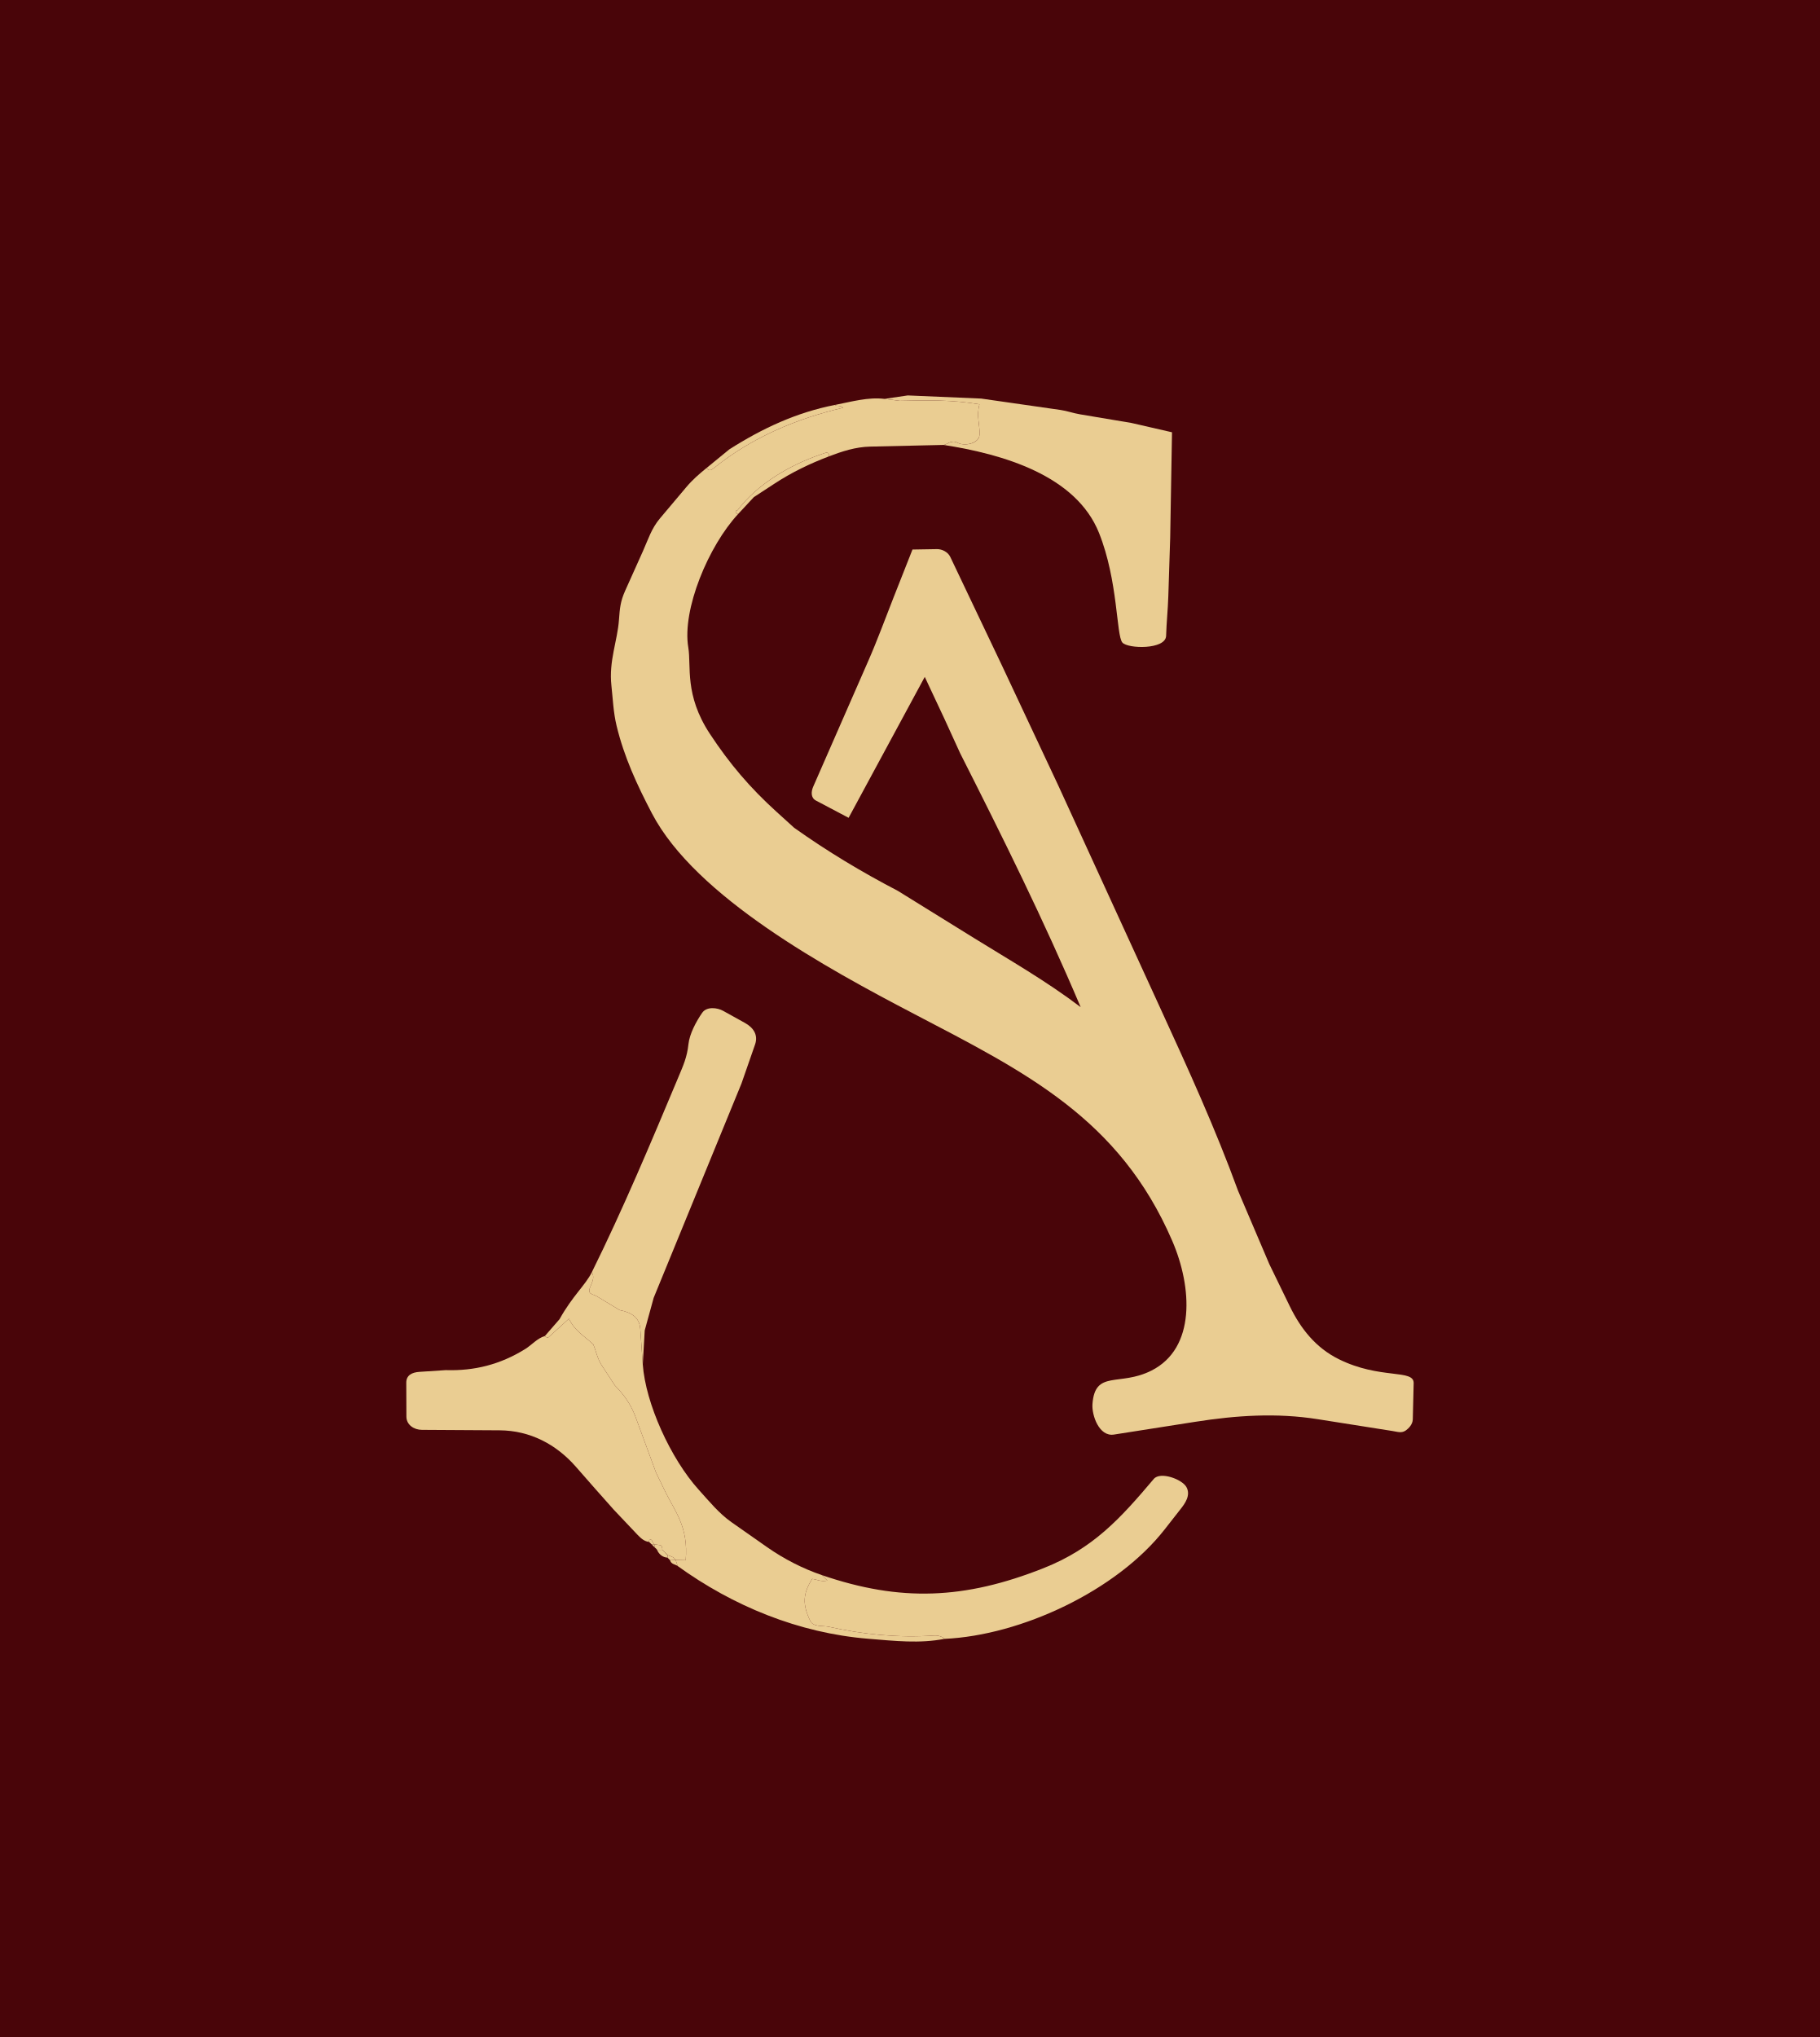
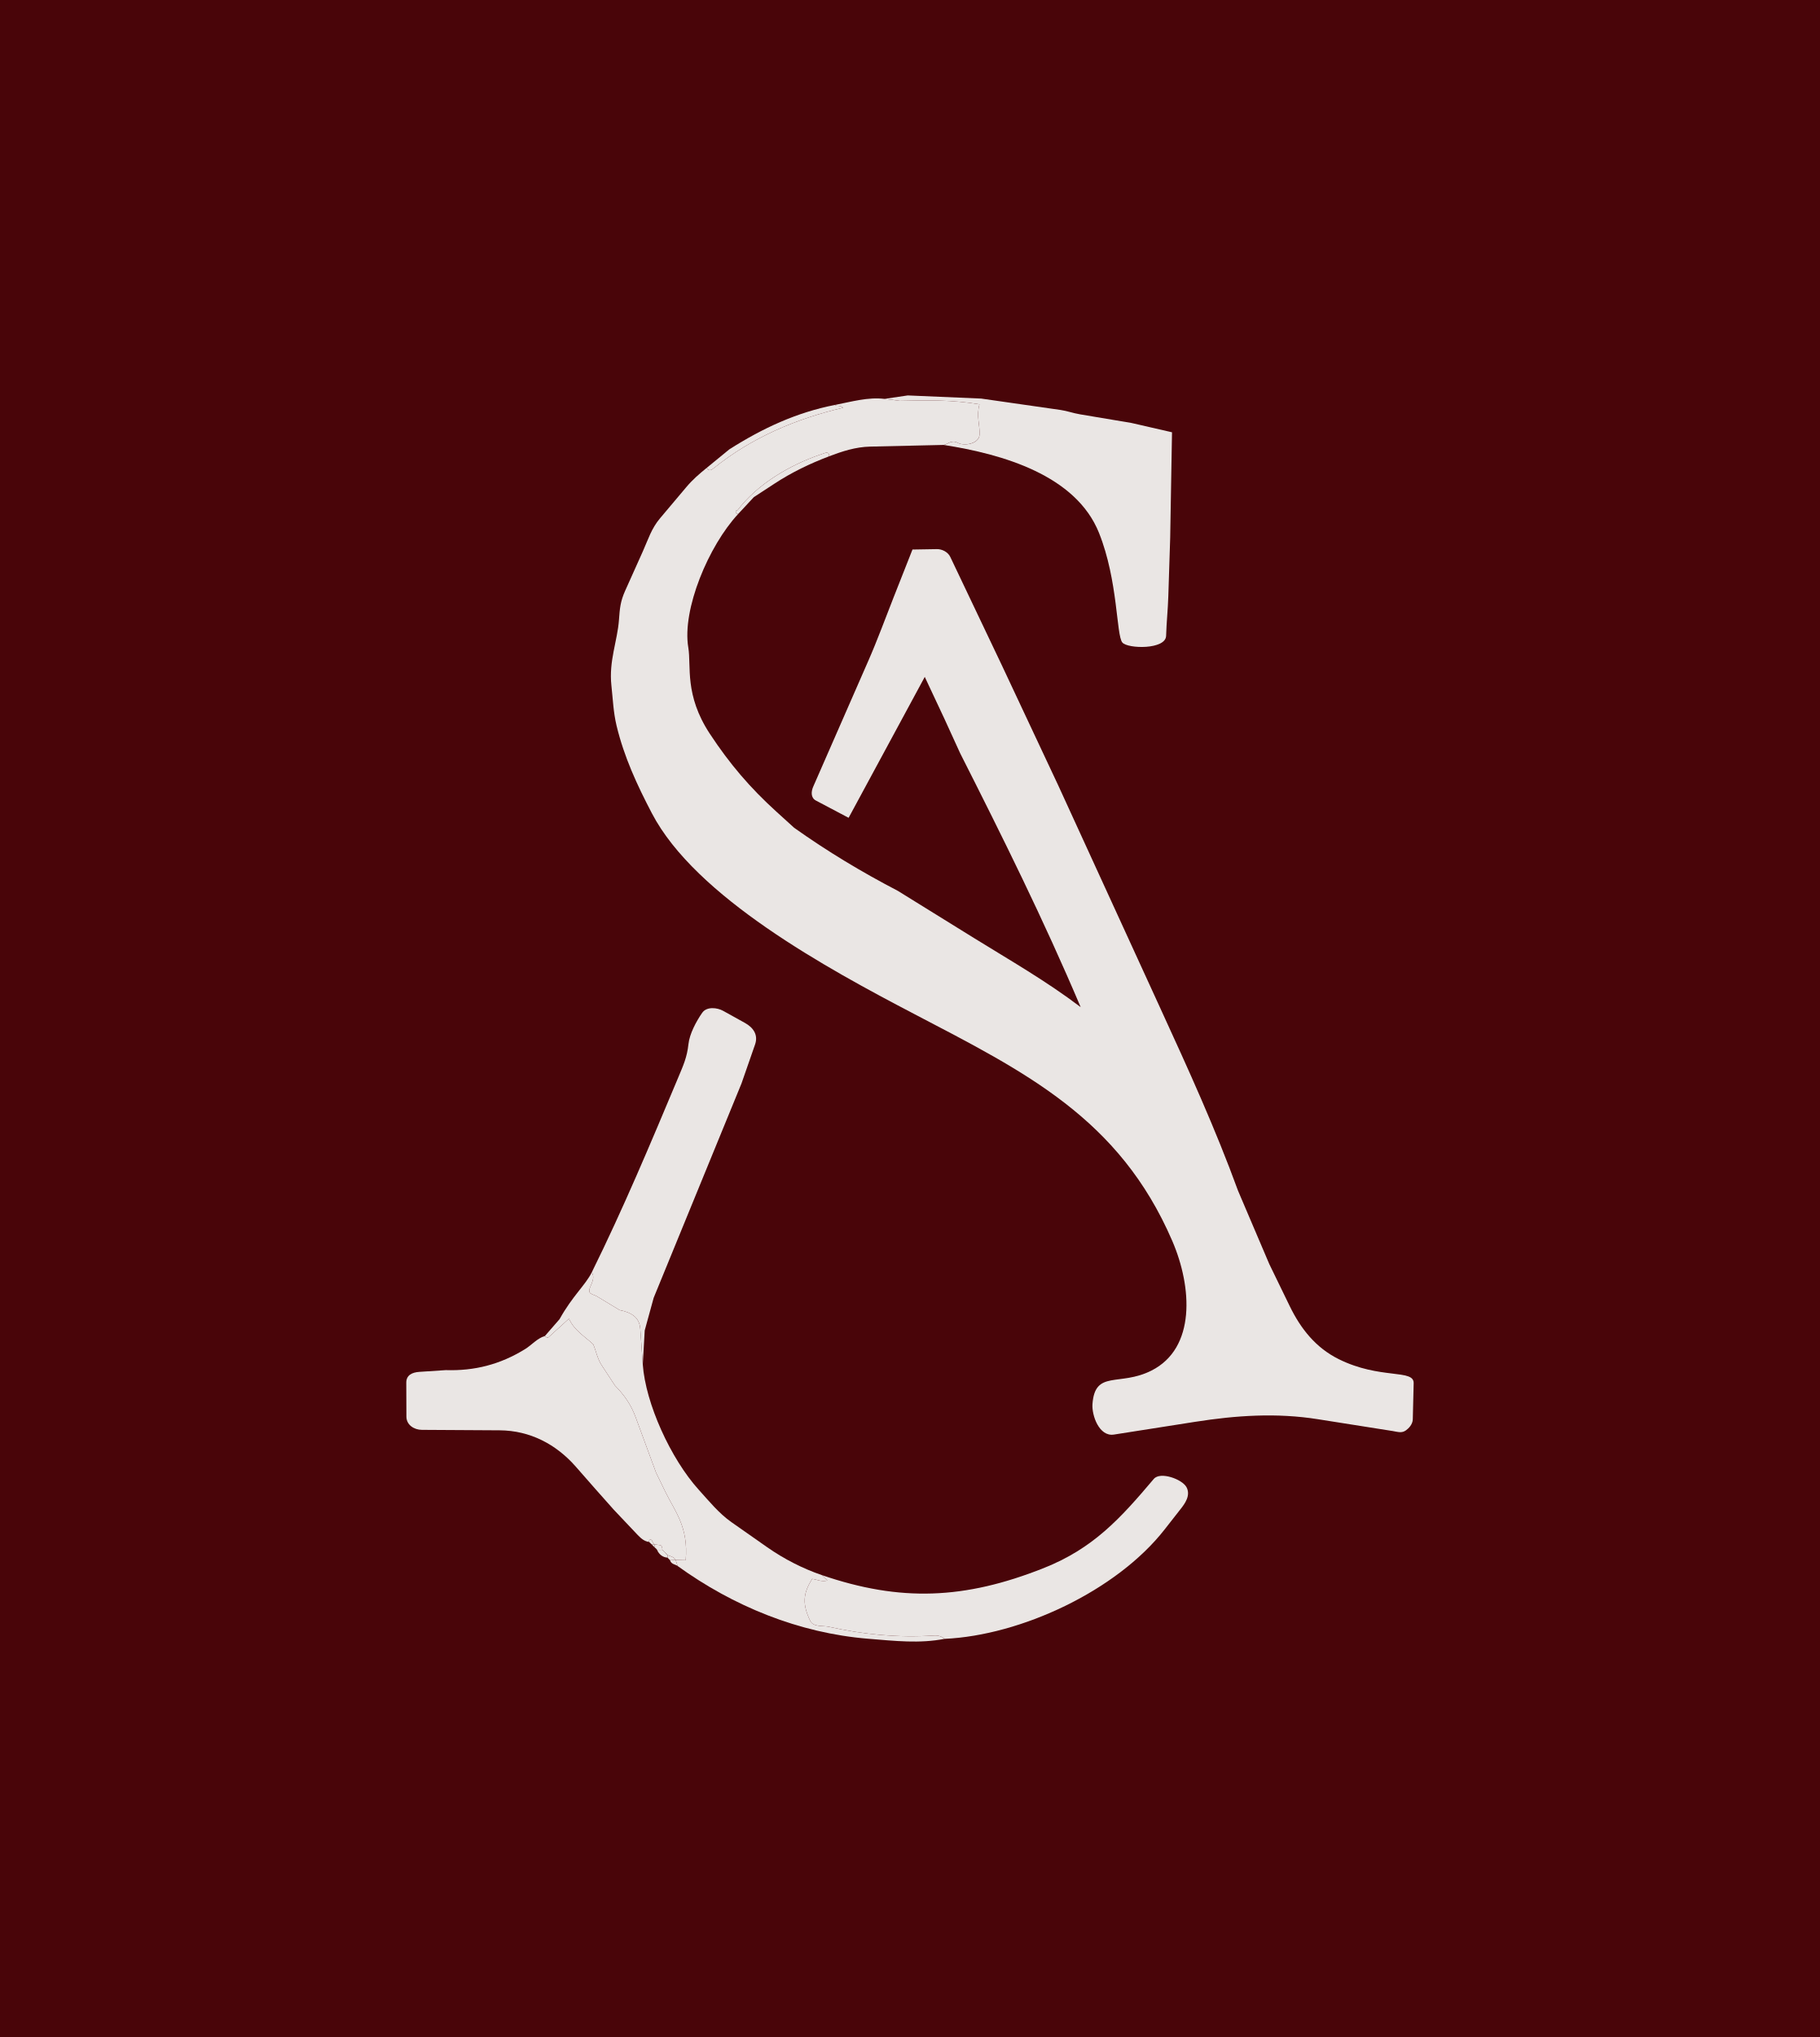
<svg xmlns="http://www.w3.org/2000/svg" id="Camada_1" data-name="Camada 1" viewBox="0 0 752.3 841.89">
  <defs>
    <style>
      .cls-1 {
        fill: #490509;
      }

      .cls-2 {
-         fill: #eacd92;
+         fill: #eae6e4;
      }
    </style>
  </defs>
  <rect class="cls-1" x="-22.35" y="-34.44" width="796.99" height="910.76" />
  <g>
    <path class="cls-2" d="M365.59,164.86l6.38.8c11.33-.29,21.84-.43,32.91,1.44-1.37,4.78.22,8.75.03,12.52s-6.31,4.88-9.02,3.4-4.49.84-5.85.87l-30.35.69c-6.01.13-11.56,1.95-17.02,4.03.33-1.27-.71-1.72-1.4-1.48l-2.01.69c-12.84,4.39-26.22,12.26-34.39,23.06-1.19,0-.86,1.48.24,1.57-12.25,13.18-23.23,39.46-20.6,55.13,1.3,7.76-1.69,19.59,8.92,35.71,8.2,12.45,16.62,22.3,27.54,32.21l7.3,6.62c13.81,9.81,27.85,18.25,42.88,26.08l31.39,19.45c14.96,9.27,29.64,17.61,44.16,28.59-15.38-36.29-32.27-70.26-49.78-104.86l-6.48-14.18-8.18-17.44-31.48,58.24-13.51-7.13c-2.17-1.15-2.02-3.7-1.12-5.74l22.71-51.86c3.88-8.84,6.95-17.34,10.48-26.28l7.84-19.87,10.1-.17c2.03-.04,4.52,1.12,5.51,3.19l21.51,45.2,23.16,49.33,42.39,92.51c11.48,25.05,22.49,49.15,31.91,74.96l12.91,30.29,8.44,17.37c4.59,9.44,10.81,17.25,20.28,21.94,17.07,8.47,31.1,4.02,30.96,9.91l-.36,14.97c-.05,2.1-1.73,3.75-2.84,4.55-1.76,1.27-3.42.6-5.56.26l-30.83-4.87c-17.1-2.71-33.7-1.59-50.75,1.08l-33.57,5.27c-6.11.95-9.2-7.98-8.86-12.62,1.05-14.26,11.18-7.16,24.4-13.84,18.35-9.26,16.86-34.42,8.58-53.6-21.86-50.68-60.66-69.72-106.9-93.89-35.64-18.63-90.14-48.23-108.2-82.83-6.16-11.78-11.5-23.31-14.6-36.22-1.35-5.65-1.52-11.02-2.13-16.57-1.11-10.21,2.5-18.44,3.12-27.12.35-4.87.6-7.68,2.55-12.03l7.33-16.33c2.2-4.9,3.51-9.4,7.11-13.66l10.83-12.85c2.65-3.14,5.29-5.4,8.4-7.94,1.06,1.36,1.8,1.03,3.08,0,15.78-12.69,34.08-20.37,53.34-24.89-1.22-1.27-2.76-.43-3.32-1.17C351.89,166.05,358.89,164.02,365.59,164.86Z" />
    <path class="cls-2" d="M279.29,644.73c-.55-1.18-2.17-1.59-3.39-2.03-.23-.43-.7-.75-1.05-1.1l-1.09-1.08c.11-.69-.22-1.82-.8-1.9l-2.42-.35c-.37-.05-.86-1.16-1.06-1.57-.36-.73-1.39-.42-1.17.57-1.72-.14-3.22-1.29-4.67-2.82l-9.94-10.5-7.62-8.58-8.07-9.2c-8.13-9.27-18.92-14.94-31.49-15.02l-32.14-.19c-3.22-.02-6.38-2.04-6.39-5.46l-.05-14.07c0-3.05,2.35-4.24,5.4-4.44l10.91-.72c11.84.37,22.48-2.3,32.82-8.7,2.76-1.7,4.99-4.47,8.16-5.39.07.24,1.08.9,1.55.47l8.41-7.64c2.23,4.93,6.49,7.27,10.03,10.6,1.06,2.44,1.74,5.98,3.44,8.57l5.52,8.44c3.91,3.99,6.64,7.87,8.59,13.17l8.42,22.87,3.86,7.95c3.87,7.98,9.6,14.37,8.39,28.24L279.29,644.73Z" />
    <polygon class="cls-2" points="270.52 639.46 269.45 638.37 270.54 638.27 270.52 639.46" />
    <path class="cls-2" d="M273.76,640.52l1.09,1.08c.3.32.66.91,1.05,1.1.12.25.06.78.02,1.07-2.02-.11-3.55-1.4-4.33-3.23L273.76,640.52Z" />
    <path class="cls-2" d="M279.29,644.73l.79,2.48c-1-.72-2.68-.69-3.1-2.37L279.29,644.73Z" />
    <path class="cls-2" d="M390.04,183.89c1.36-.03,3.17-2.32,5.85-.87s8.83.47,9.02-3.4-1.4-7.74-.03-12.52c-11.07-1.87-21.58-1.73-32.91-1.44l-6.38-.8,9.63-1.43,30.38,1.3,32.81,4.71c2.69.39,5.11,1.31,8.08,1.81l21.11,3.54,16.86,3.87-.75,43.54-.78,24.3c-.17,5.48-.74,10.69-.91,16.3-.18,5.74-15.81,5.41-18.08,2.76-2.55-2.97-1.73-25.52-9.66-45.32C444.74,196.41,414.46,187.68,390.04,183.89Z" />
    <path class="cls-2" d="M265.7,563.92l-1.04-14.72c-.36-5.14-4.2-6.85-8.51-7.74l-9.35-5.65c-1.09-.66-2.83-.95-3.1-1.74-.72-2.09,2.86-5.03.93-8.25,12.95-26.2,24.26-53.15,35.72-80.48,2.02-4.82,3.66-8.38,4.22-13.75.45-4.27,3.19-9.41,5.69-13.01,1.9-2.72,6.31-2.1,8.62-.82l9.08,5.03c3.49,1.94,5.52,4.98,4.15,8.9l-5.61,16.11-36.3,88.59-3.7,13.48L265.7,563.92Z" />
    <path class="cls-2" d="M390.42,677.34c-.93-.91-2.48-1.49-4.28-1.37-14.98.96-28.99-.38-43.59-3.64-2.22-.5-6.36.21-7.62-2.4-3.26-6.77-3.12-11.24.79-17.37,2.06.23,3.58,1.28,6.27.69l-2.29-2.27c32.53,11.15,59.02,10.06,91.62-2.85,20.58-8.15,31.74-20.48,45.61-36.89,2.68-3.17,11.67.09,13.49,3.36,1.91,3.44-.71,6.93-2.34,9l-6.72,8.58C461.57,657.44,422.14,675.89,390.42,677.34Z" />
    <path class="cls-2" d="M265.7,563.92c1.14,16.14,11.57,39.03,23.16,51.83,4.22,4.66,8.32,9.73,13.48,13.35l14.69,10.3c7.07,4.96,14.86,8.91,22.67,11.58l2.29,2.27c-2.69.59-4.21-.46-6.27-.69-3.91,6.13-4.05,10.6-.79,17.37,1.26,2.61,5.4,1.9,7.62,2.4,14.6,3.26,28.61,4.6,43.59,3.64,1.8-.12,3.35.46,4.28,1.37-10.36,2.01-20.35.86-31.5-.04-28.76-2.34-55.92-13.52-78.84-30.09l-.79-2.48,4.15.12c1.21-13.87-4.52-20.26-8.39-28.24l-3.86-7.95-8.42-22.87c-1.95-5.3-4.68-9.18-8.59-13.17l-5.52-8.44c-1.7-2.59-2.38-6.13-3.44-8.57-3.54-3.33-7.8-5.67-10.03-10.6l-8.41,7.64c-.47.43-1.48-.23-1.55-.47l6.05-6.95c5.43-9.74,10.73-14.1,13.35-19.41,1.93,3.22-1.65,6.16-.93,8.25.27.79,2.01,1.08,3.1,1.74l9.35,5.65c4.31.89,8.15,2.6,8.51,7.74L265.7,563.92Z" />
    <path class="cls-2" d="M270.54,638.27l-1.09.1-1.14-1.1c-.22-.99.81-1.3,1.17-.57C269.68,637.11,270.17,638.22,270.54,638.27Z" />
    <path class="cls-2" d="M273.76,640.52l-2.17.02c-.17-.39-.77-.78-1.07-1.08l.02-1.19,2.42.35C273.54,638.7,273.87,639.83,273.76,640.52Z" />
    <path class="cls-2" d="M274.85,641.6l-1.09-1.08L274.85,641.6Z" />
    <path class="cls-2" d="M275.9,642.7c-.39-.19-.75-.78-1.05-1.1C275.2,641.95,275.67,642.27,275.9,642.7Z" />
    <path class="cls-2" d="M279.29,644.73l-2.31.11-1.06-1.07c.04-.29.1-.82-.02-1.07C277.12,643.14,278.74,643.55,279.29,644.73Z" />
    <path class="cls-2" d="M345.17,167.35c.56.74,2.1-.1,3.32,1.17-19.26,4.52-37.56,12.2-53.34,24.89-1.28,1.03-2.02,1.36-3.08,0l9.37-7.67C315.18,176.99,329.38,170.41,345.17,167.35Z" />
    <path class="cls-2" d="M342.67,188.61c-7.97,3.04-15.31,6.55-22.64,11.35l-8.43,5.51-6.49,6.98c-1.1-.09-1.43-1.58-.24-1.57,8.17-10.8,21.55-18.67,34.39-23.06l2.01-.69C341.96,186.89,343,187.34,342.67,188.61Z" />
  </g>
</svg>
